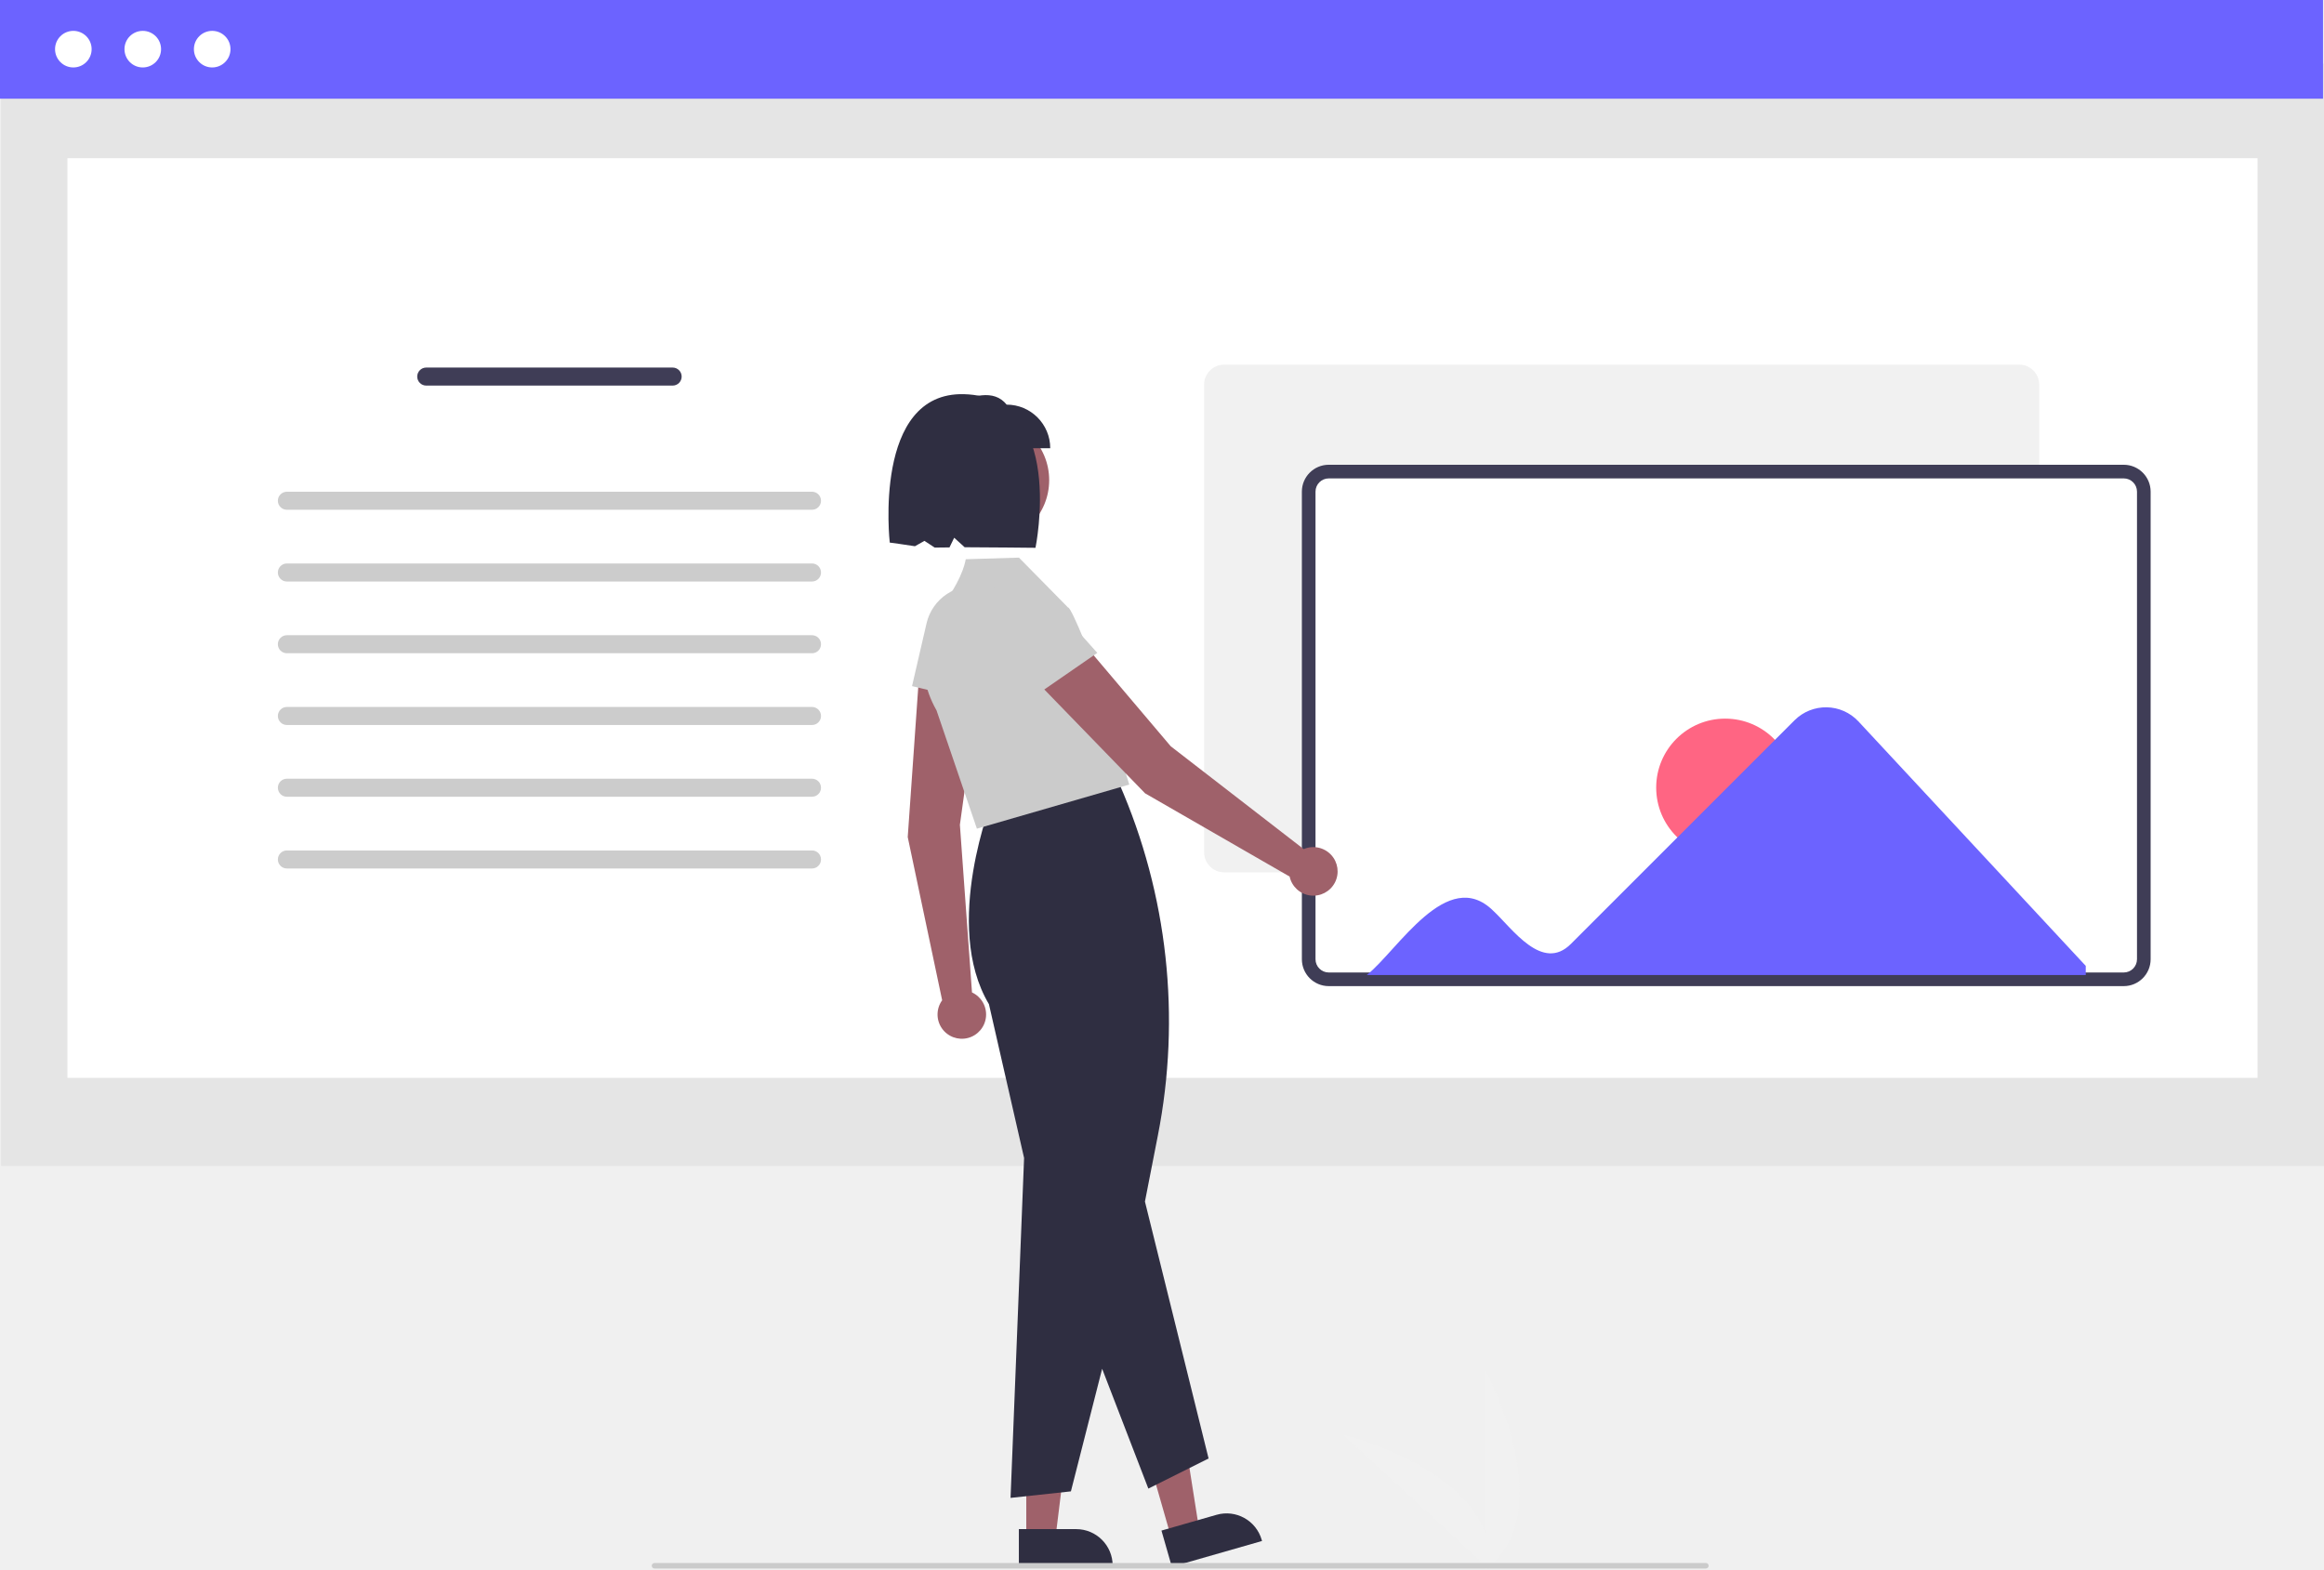
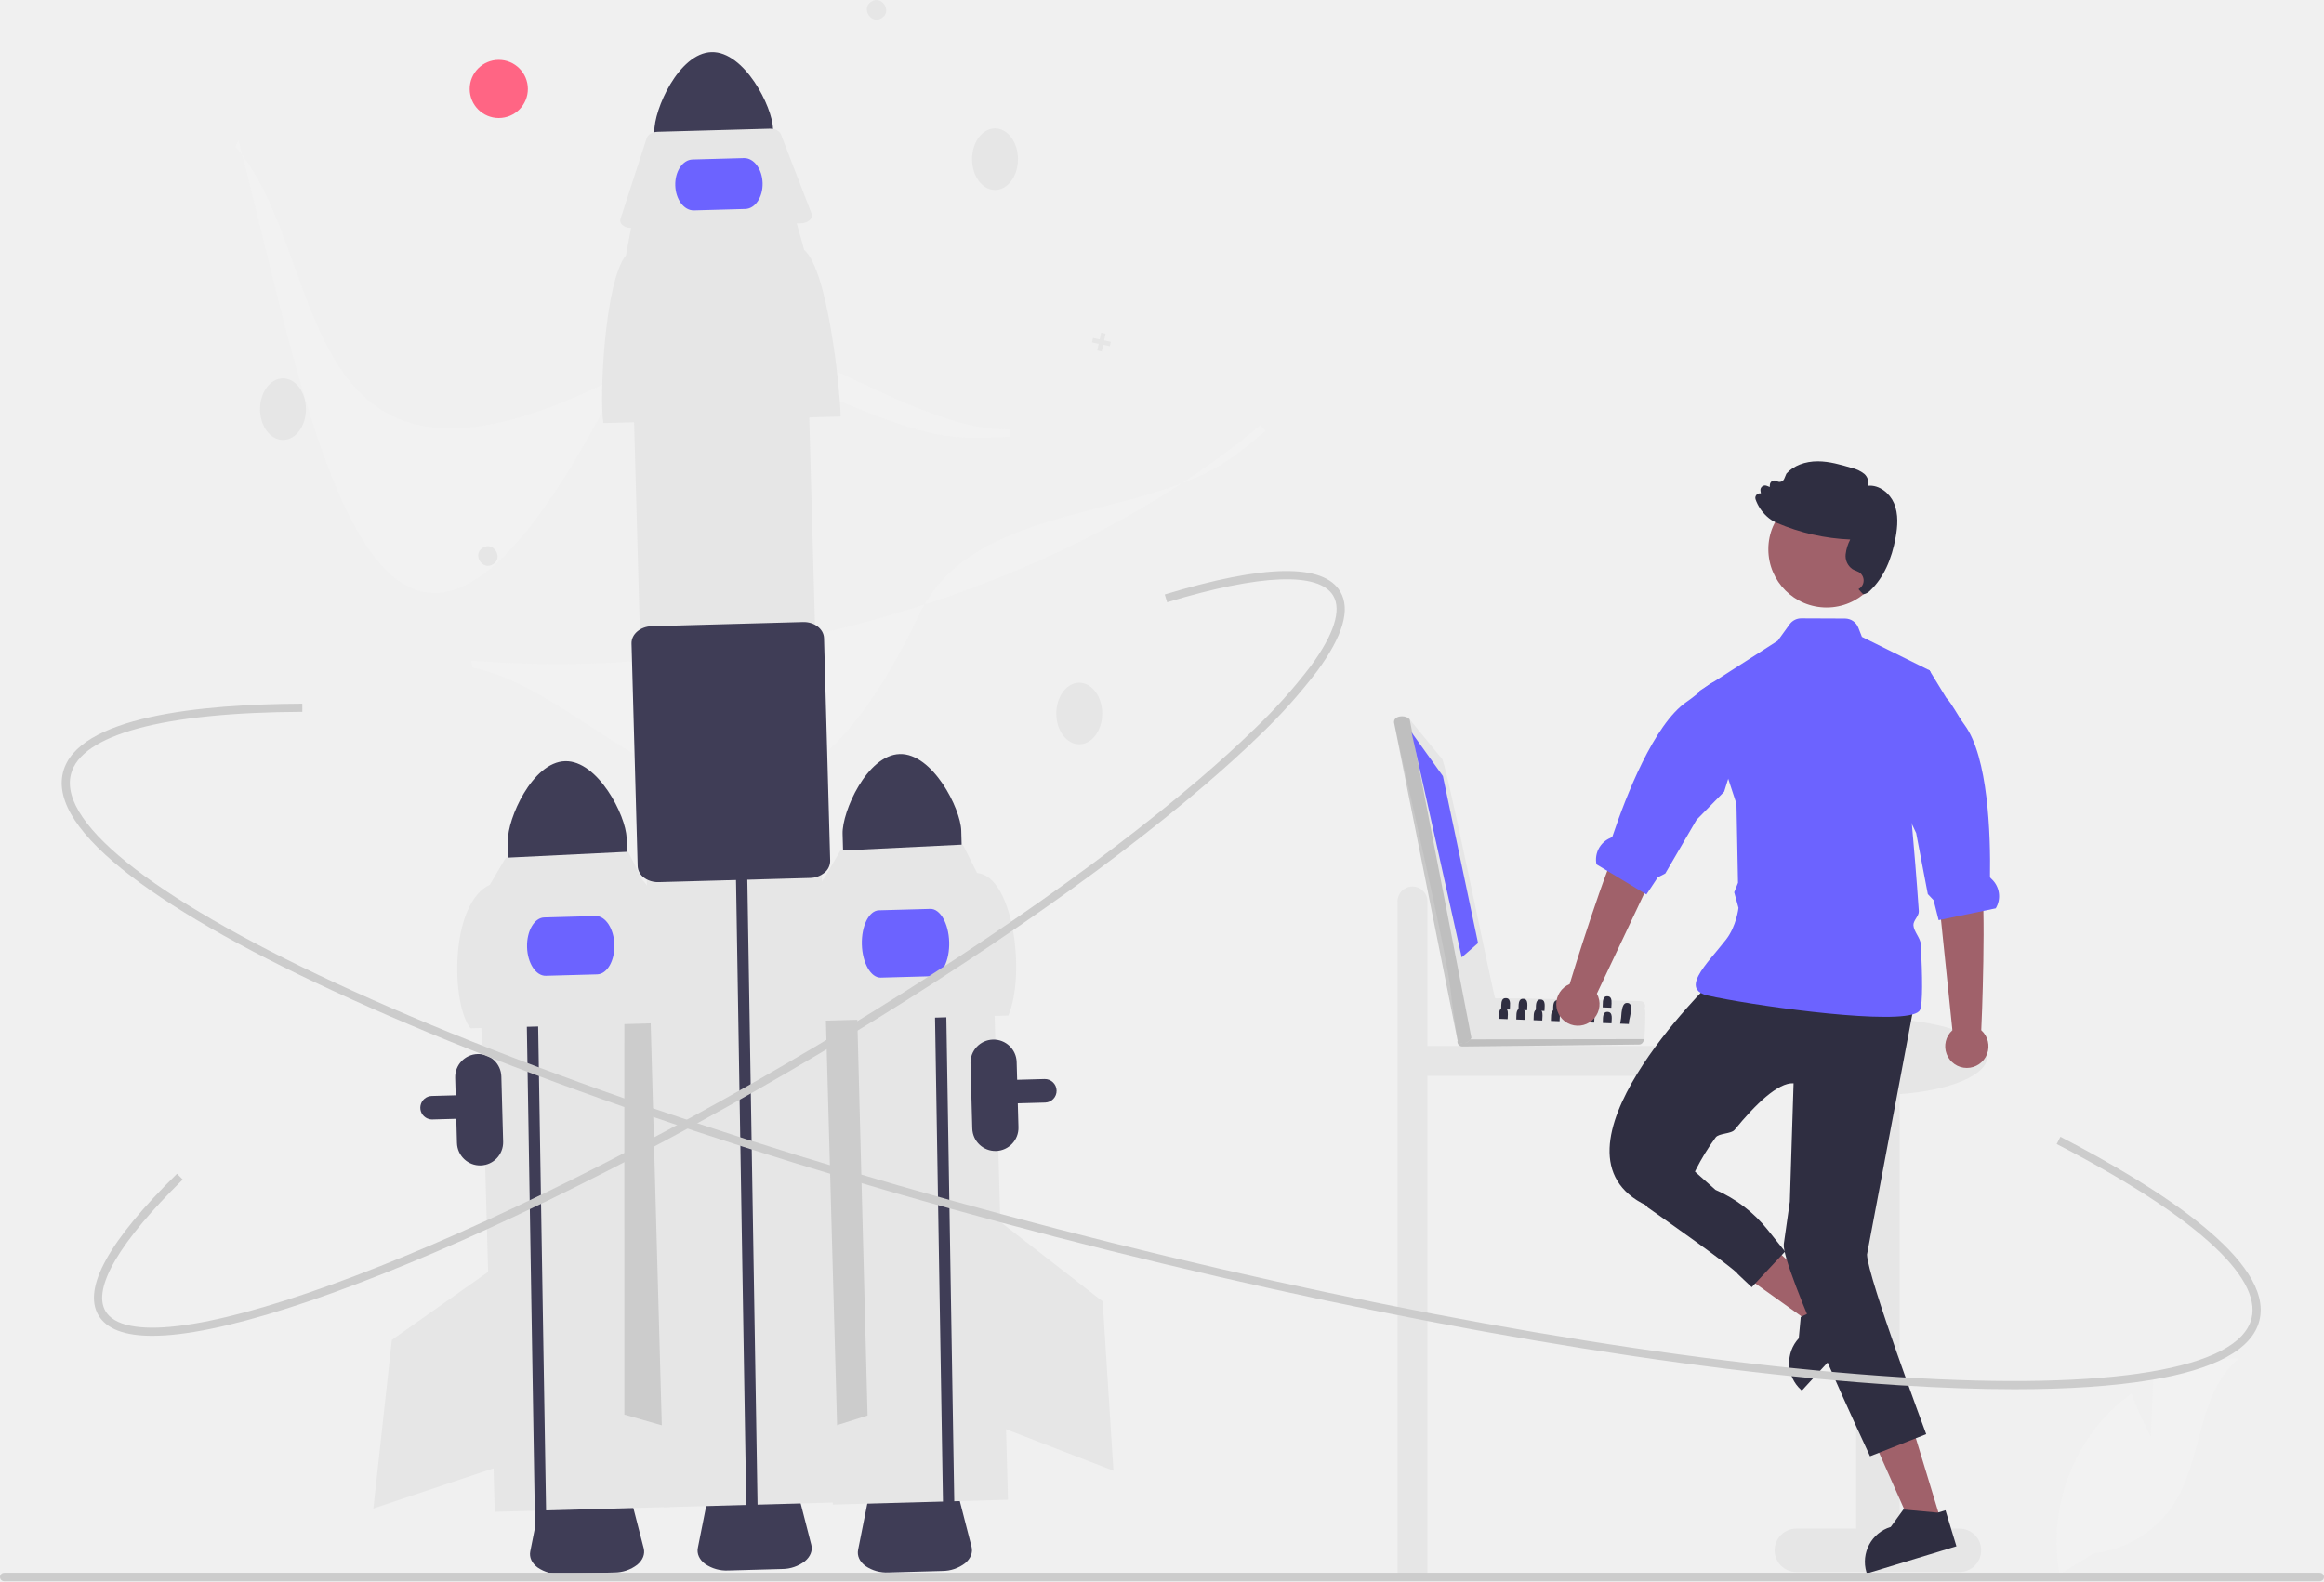
- <svg xmlns="http://www.w3.org/2000/svg" width="842.17" height="568.852" viewBox="0 0 842.17 568.852" role="img" artist="Katerina Limpitsouni" source="https://undraw.co/">
-   <path d="M716.621,734.168v-72.34S744.813,713.114,716.621,734.168Z" transform="translate(-178.4512 -165.3161)" fill="#f1f1f1" />
-   <path d="M718.362,734.156l-53.29-48.921S721.918,699.15,718.362,734.156Z" transform="translate(-178.4512 -165.3161)" fill="#f1f1f1" />
-   <rect id="f54375ad-557d-4249-95e2-413e25c77bd8" data-name="Rectangle 62" x="0.359" y="23.079" width="841.811" height="399.454" fill="#e5e5e5" />
-   <rect id="eb84611c-d49d-4ce2-b538-4fee0a7e188d" data-name="Rectangle 75" x="24.431" y="57.333" width="793.668" height="333.277" fill="#fff" />
-   <rect id="a33b5263-04c3-449f-a8ad-1420252c1e48" data-name="Rectangle 80" width="841.811" height="35.763" fill="#6c63ff" />
-   <circle id="a01a8c4b-bf8b-4728-9381-d6cbaed15ee5" data-name="Ellipse 90" cx="26.576" cy="17.815" r="6.628" fill="#fff" />
-   <circle id="a70f271b-ee75-4447-9507-72af025f0784" data-name="Ellipse 91" cx="51.736" cy="17.815" r="6.628" fill="#fff" />
-   <circle id="b6ae4294-4107-4abd-ba05-1d458fcbc8d7" data-name="Ellipse 92" cx="76.896" cy="17.815" r="6.628" fill="#fff" />
-   <path id="a98f5d70-28fc-4129-b4f3-463d07786f2f-226" data-name="Path 680" d="M332.911,298.519a3.268,3.268,0,0,0,0,6.536h89.293a3.268,3.268,0,1,0,0-6.536Z" transform="translate(-178.4512 -165.3161)" fill="#3f3d56" />
-   <path id="a5717240-4d8d-4c71-83bc-6deeb889f166-227" data-name="Path 680" d="M282.411,343.519a3.268,3.268,0,0,0,0,6.536h190.293a3.268,3.268,0,1,0,0-6.536Z" transform="translate(-178.4512 -165.3161)" fill="#ccc" />
-   <path id="f9c6f13d-6e3a-4758-9844-a0f5d5c969ce-228" data-name="Path 680" d="M282.411,369.519a3.268,3.268,0,0,0,0,6.536h190.293a3.268,3.268,0,1,0,0-6.536Z" transform="translate(-178.4512 -165.3161)" fill="#ccc" />
-   <path id="bf808dfd-2bb2-4793-b7c6-d8671bf7e9b4-229" data-name="Path 680" d="M282.411,395.519a3.268,3.268,0,0,0,0,6.536h190.293a3.268,3.268,0,1,0,0-6.536Z" transform="translate(-178.4512 -165.3161)" fill="#ccc" />
-   <path id="e27373f7-fd0b-426a-8828-0829b084b689-230" data-name="Path 680" d="M282.411,421.519a3.268,3.268,0,0,0,0,6.536h190.293a3.268,3.268,0,1,0,0-6.536Z" transform="translate(-178.4512 -165.3161)" fill="#ccc" />
-   <path id="b4c6c7b3-e22e-4fba-a4f6-80d19d07dbd3-231" data-name="Path 680" d="M282.411,447.519a3.268,3.268,0,0,0,0,6.536h190.293a3.268,3.268,0,1,0,0-6.536Z" transform="translate(-178.4512 -165.3161)" fill="#ccc" />
-   <path id="ebf0dc46-a6ad-47cb-a3de-ddb71e9e94e3-232" data-name="Path 680" d="M282.411,473.519a3.268,3.268,0,0,0,0,6.536h190.293a3.268,3.268,0,1,0,0-6.536Z" transform="translate(-178.4512 -165.3161)" fill="#ccc" />
-   <path d="M910.161,481.454H622.058a7.271,7.271,0,0,1-7.263-7.263V304.719a7.271,7.271,0,0,1,7.263-7.263H910.161a7.271,7.271,0,0,1,7.263,7.263V474.191A7.271,7.271,0,0,1,910.161,481.454Z" transform="translate(-178.4512 -165.3161)" fill="#f1f1f1" />
-   <path d="M948.061,520.216H659.958a7.271,7.271,0,0,1-7.263-7.263V343.481a7.271,7.271,0,0,1,7.263-7.263H948.061a7.271,7.271,0,0,1,7.263,7.263V512.953A7.271,7.271,0,0,1,948.061,520.216Z" transform="translate(-178.4512 -165.3161)" fill="#fff" />
-   <path d="M948.061,522.688H659.958a9.746,9.746,0,0,1-9.735-9.735V343.481a9.746,9.746,0,0,1,9.735-9.735H948.061a9.746,9.746,0,0,1,9.735,9.735V512.953A9.746,9.746,0,0,1,948.061,522.688ZM659.958,338.69a4.797,4.797,0,0,0-4.792,4.792V512.953a4.797,4.797,0,0,0,4.792,4.792H948.061a4.797,4.797,0,0,0,4.792-4.792V343.481a4.797,4.797,0,0,0-4.792-4.792Z" transform="translate(-178.4512 -165.3161)" fill="#3f3d56" />
-   <circle cx="625.17" cy="285.43" r="25" fill="#ff6583" />
-   <path d="M851.849,426.695a16.099,16.099,0,0,0-23.025-.411l-81.08,81.08c-10.386,10.435-21.228-5.525-28.156-11.961-16.66-16.477-34.656,14.419-45.854,23.267H934.285v-3.317Z" transform="translate(-178.4512 -165.3161)" fill="#6c63ff" />
-   <path d="M530.681,524.977l-4.384-60.754,7.874-56.932-22.362-1.51-4.414,62.889L519.869,527.81a8.798,8.798,0,1,0,10.812-2.833Z" transform="translate(-178.4512 -165.3161)" fill="#9f616a" />
-   <path d="M508.955,413.964l5.251-22.726a17.497,17.497,0,0,1,34.435,5.897l-2.892,25.679Z" transform="translate(-178.4512 -165.3161)" fill="#cbcbcb" />
-   <polygon points="371.903 557.597 382.445 557.597 387.46 516.933 371.901 516.934 371.903 557.597" fill="#9f616a" />
-   <path d="M547.665,719.471l20.762-.001h.001a13.232,13.232,0,0,1,13.231,13.231v.43l-33.993.001Z" transform="translate(-178.4512 -165.3161)" fill="#2f2e41" />
-   <polygon points="424.424 557.252 434.559 554.349 428.184 513.876 413.226 518.161 424.424 557.252" fill="#9f616a" />
-   <path d="M599.342,720l19.959-5.717.001-0a13.232,13.232,0,0,1,16.363,9.076l.118.413-32.679,9.361Z" transform="translate(-178.4512 -165.3161)" fill="#2f2e41" />
-   <path d="M544.656,708.154l4.904-123.178-12.736-55.744c-17.139-28.735,1.351-74.57,1.54-75.03l.069-.168.18-.025,44.832-6.074.63,1.445a214.691,214.691,0,0,1,13.947,127.516l-4.666,23.866,23.061,93.11-21.826,10.913-16.746-43.425L566.526,705.79Z" transform="translate(-178.4512 -165.3161)" fill="#2f2e41" />
-   <path d="M532.459,465.626l-14.626-42.855c-9.092-16.012-3.325-30.228,3.114-39.333,6.954-9.832,7.371-15.347,7.464-15.408l.074-.049,19.216-.582,17.784,18.071c1.119-.437,10.568,22.85,9.767,24.02l12.421,40.152Z" transform="translate(-178.4512 -165.3161)" fill="#cbcbcb" />
-   <path d="M650.886,473.038l-48.18-37.268L565.551,391.92,549.506,407.57,593.407,452.817l52.376,30.164a8.798,8.798,0,1,0,5.103-9.944Z" transform="translate(-178.4512 -165.3161)" fill="#9f616a" />
-   <path d="M544.947,423.426l-13.425-19.074a17.497,17.497,0,0,1,27.367-21.716l17.199,19.287Z" transform="translate(-178.4512 -165.3161)" fill="#cbcbcb" />
-   <circle cx="357.382" cy="174.009" r="22.819" fill="#9f616a" />
-   <path d="M559.036,327.749H522.802V311.955c7.953-3.16,15.735-5.847,20.44,0a15.794,15.794,0,0,1,15.794,15.794Z" transform="translate(-178.4512 -165.3161)" fill="#2f2e41" />
-   <path d="M527.796,308.168c-33.198-.907-26.912,53.786-26.912,53.786s6.263.828,9.121,1.315l3.452-1.944,3.714,2.436c1.705.009,3.497-.025,5.354-.059l1.703-3.506,3.797,3.443c6.911.01,25.666.201,25.666.201S564.993,309.183,527.796,308.168Z" transform="translate(-178.4512 -165.3161)" fill="#2f2e41" />
-   <path d="M796.633,733.746h-381a1,1,0,0,1,0-2h381a1,1,0,0,1,0,2Z" transform="translate(-178.4512 -165.3161)" fill="#cbcbcb" />
+ <svg xmlns="http://www.w3.org/2000/svg" width="855.157" height="581.907" viewBox="0 0 855.157 581.907" role="img" artist="Katerina Limpitsouni" source="https://undraw.co/">
+   <path d="M696.927,503.797a5.5,5.5,0,0,1,5.5,5.5v53.206h105.5a5.5,5.5,0,0,1,0,11h-105.5v184h-11V509.297A5.5,5.5,0,0,1,696.927,503.797Z" transform="translate(-177.1854 -177.5591)" fill="#e6e6e6" />
+   <path d="M403.333,756.253l-19.832.548a13.812,13.812,0,0,1-8.486-2.379c-2.154-1.602-3.142-3.768-2.708-5.943l3.903-19.613c.735-3.7,5.27-6.497,10.78-6.649l10.952-.302c5.51-.152,10.192,2.39,11.13,6.044l4.979,19.368c.552,2.148-.314,4.365-2.376,6.083A13.812,13.812,0,0,1,403.333,756.253Z" transform="translate(-177.1854 -177.5591)" fill="#3f3d56" />
+   <path d="M523.963,755.693l-19.832.548a13.812,13.812,0,0,1-8.486-2.379c-2.154-1.602-3.142-3.768-2.708-5.943l3.903-19.613c.735-3.7,5.27-6.497,10.78-6.649l10.952-.302c5.51-.152,10.192,2.39,11.13,6.044l4.979,19.368c.552,2.148-.314,4.365-2.376,6.083A13.812,13.812,0,0,1,523.963,755.693Z" transform="translate(-177.1854 -177.5591)" fill="#3f3d56" />
+   <path d="M334.467,589.188a4.331,4.331,0,0,1,1.595-8.308L561.53,574.655a4.33,4.33,0,0,1,4.449,4.208l0,0a4.336,4.336,0,0,1-4.209,4.448l-0-0-225.468,6.226A4.307,4.307,0,0,1,334.467,589.188Z" transform="translate(-177.1854 -177.5591)" fill="#3f3d56" />
+   <rect x="356.219" y="515.396" width="64.474" height="217.68" transform="translate(-194.2683 -166.5985) rotate(-1.58175)" fill="#e6e6e6" />
+   <polygon points="242.126 333.079 229.737 366.828 229.748 520.587 244.844 524.916 242.126 333.079" fill="#ccc" />
+   <path d="M385.116,457.681c-12.057.342-21.257,21.209-21.036,29.352l.407,14.742,43.659-1.206-.407-14.742C407.511,477.685,397.174,457.357,385.116,457.681Z" transform="translate(-177.1854 -177.5591)" fill="#3f3d56" />
+   <path d="M354.063,606.44a8.51,8.51,0,0,1-8.731-8.262l-.662-23.991a8.5,8.5,0,1,1,16.994-.469l.662,23.991A8.51,8.51,0,0,1,354.063,606.44Z" transform="translate(-177.1854 -177.5591)" fill="#3f3d56" />
+   <polyline points="193.233 339.284 192.928 323.429 197.086 323.326 197.391 339.13 201.16 569.476 197.001 569.591" fill="#3f3d56" />
+   <path d="M425.067,553.92l-74.739,2.064c-7.139-8.705-7.787-45.793,7.111-52.851l5.842-9.92,45.043-2.199,5.264,10.445C420.999,507.764,424.82,544.62,425.067,553.92Z" transform="translate(-177.1854 -177.5591)" fill="#e6e6e6" />
+   <path d="M396.936,536.132l-18.9.522c-3.647.101-6.748-4.631-6.911-10.546s2.672-10.811,6.319-10.912l18.9-.522c3.647-.101,6.748,4.631,6.911,10.546S400.583,536.032,396.936,536.132Z" transform="translate(-177.1854 -177.5591)" fill="#6c63ff" />
+   <polygon points="183.151 465.568 144.192 493.088 137.386 555.138 182.834 539.953 183.151 465.568" fill="#e6e6e6" />
+   <rect x="480.63" y="512.731" width="64.474" height="217.68" transform="translate(-194.1474 -163.1654) rotate(-1.58175)" fill="#e6e6e6" />
+   <polygon points="301.996 333.806 315.257 367.222 319.236 520.93 304.257 525.649 301.996 333.806" fill="#ccc" />
+   <ellipse cx="397.132" cy="262.584" rx="8.447" ry="11.327" fill="#e6e6e6" />
+   <path d="M508.269,455.051c-12.057.342-21.257,21.209-21.036,29.352l.407,14.742,43.659-1.206L530.892,483.197C530.663,475.054,520.326,454.727,508.269,455.051Z" transform="translate(-177.1854 -177.5591)" fill="#3f3d56" />
+   <polyline points="343.567 344.247 343.262 328.392 347.42 328.288 347.725 344.093 351.494 574.439 347.335 574.554" fill="#3f3d56" />
+   <path d="M548.219,551.29l-74.739,2.064c-1.303-7.877.383-44.633,7.111-52.851l5.842-9.92,45.043-2.199,5.264,10.445C550.039,499.912,554.691,536.032,548.219,551.29Z" transform="translate(-177.1854 -177.5591)" fill="#e6e6e6" />
+   <path d="M520.18,536.813l-18.9.522c-3.647.101-6.768-5.374-6.957-12.202s2.626-12.466,6.273-12.567l18.9-.522c3.647-.101,6.768,5.374,6.957,12.202S523.827,536.712,520.18,536.813Z" transform="translate(-177.1854 -177.5591)" fill="#6c63ff" />
+   <polygon points="368.086 449.662 405.749 478.93 409.715 541.227 365.009 523.983 368.086 449.662" fill="#e6e6e6" />
+   <path d="M534.754,338.68c-40.413,0-86.857-44.846-127.949-23.539-124.415,64.514-107.289-43.44-143.032-83.589l1.173-2.354c27.059,103.218,51.543,267.692,142.399,83.205,22.759-46.214,97.455,25.22,141.423,23.113l.076,2.829Q541.88,338.681,534.754,338.68Z" transform="translate(-177.1854 -177.5591)" fill="#f2f2f2" />
+   <path d="M631.751,345.026c-32.216,24.4-96.316,16.691-116.208,58.487-60.228,126.545-111.754,30.148-164.488,19.724l-.486-2.585c52.79,4.378,109.414-2.415,163.751-19.648,49.104-15.571,92.915-38.736,126.692-66.962l1.769,2.209Q637.432,340.725,631.751,345.026Z" transform="translate(-177.1854 -177.5591)" fill="#f2f2f2" />
+   <ellipse cx="104.132" cy="150.584" rx="8.447" ry="11.327" fill="#e6e6e6" />
+   <ellipse cx="366.132" cy="58.584" rx="8.447" ry="11.327" fill="#e6e6e6" />
+   <path d="M358.656,385.188c-3.862,2.573-7.815-3.551-3.878-6.01C358.639,376.605,362.592,382.729,358.656,385.188Z" transform="translate(-177.1854 -177.5591)" fill="#e6e6e6" />
+   <path d="M501.656,184.188c-3.862,2.573-7.815-3.551-3.878-6.01C501.639,175.605,505.592,181.729,501.656,184.188Z" transform="translate(-177.1854 -177.5591)" fill="#e6e6e6" />
+   <polygon points="408.749 125.801 406.292 125.262 406.83 122.804 405.192 122.445 404.653 124.903 402.196 124.365 401.837 126.003 404.294 126.542 403.756 128.999 405.394 129.358 405.933 126.9 408.39 127.439 408.749 125.801" fill="#e6e6e6" />
+   <circle cx="183.535" cy="32.737" r="10.702" fill="#ff6584" />
+   <path d="M439.001,196.75c-12.057.342-21.257,21.209-21.036,29.352l.407,14.742,43.659-1.206-.407-14.742C461.396,216.753,451.059,196.426,439.001,196.75Z" transform="translate(-177.1854 -177.5591)" fill="#3f3d56" />
+   <path d="M464.998,754.968l-19.832.548a13.812,13.812,0,0,1-8.486-2.379c-2.154-1.602-3.142-3.768-2.708-5.943l3.903-19.613c.736-3.7,5.27-6.497,10.78-6.649l10.952-.302c5.51-.152,10.192,2.39,11.13,6.044l4.979,19.368c.552,2.148-.314,4.365-2.376,6.083A13.812,13.812,0,0,1,464.998,754.968Z" transform="translate(-177.1854 -177.5591)" fill="#3f3d56" />
+   <rect x="415.453" y="291.401" width="64.474" height="440.016" transform="translate(-191.1314 -165.0065) rotate(-1.58175)" fill="#e6e6e6" />
+   <polyline points="270.868 325.949 270.563 310.094 274.721 309.991 275.026 325.795 278.795 556.141 274.636 556.256" fill="#3f3d56" />
+   <path d="M486.531,330.851,399.205,333.262c-1.523-9.203.447-52.15,8.308-61.752l2.154-11.462,60.297-1.665,3.155,11.171C481.778,276.922,486.242,319.985,486.531,330.851Z" transform="translate(-177.1854 -177.5591)" fill="#e6e6e6" />
+   <path d="M471.87,259.735l-62.223,1.718c-2.297.063-4.193-1.142-4.236-2.693a1.952,1.952,0,0,1,.097-.658l9.665-29.775c.414-1.275,2.061-2.211,3.984-2.264l41.264-1.139c1.923-.053,3.619.791,4.103,2.041l11.293,29.196c.578,1.493-.756,3.047-2.98,3.471A6.081,6.081,0,0,1,471.87,259.735Z" transform="translate(-177.1854 -177.5591)" fill="#e6e6e6" />
+   <path d="M415.786,501.486a7.626,7.626,0,0,1-1.581-.915,5.604,5.604,0,0,1-2.379-4.321l-2.261-81.878c-.093-3.389,3.225-6.241,7.398-6.356l55.703-1.538c4.173-.116,7.643,2.549,7.737,5.938l2.261,81.878a5.603,5.603,0,0,1-2.137,4.446,8.506,8.506,0,0,1-5.261,1.91l-55.702,1.538A8.92,8.92,0,0,1,415.786,501.486Z" transform="translate(-177.1854 -177.5591)" fill="#3f3d56" />
+   <path d="M451.438,254.466l-18.9.522c-3.647.101-6.731-4.02-6.874-9.184s2.709-9.449,6.356-9.55l18.9-.522c3.647-.101,6.731,4.02,6.874,9.184S455.085,254.365,451.438,254.466Z" transform="translate(-177.1854 -177.5591)" fill="#6c63ff" />
+   <path d="M898.194,740.087h-22V580.21c18.402-1.32,32.233-6.955,32.233-13.707,0-7.732-18.132-14-40.5-14s-40.5,6.268-40.5,14c0,6.818,14.1,12.494,32.767,13.742V740.087h-22a8,8,0,0,0,0,16h60a8,8,0,0,0,0-16Z" transform="translate(-177.1854 -177.5591)" fill="#e6e6e6" />
+   <polygon points="676.847 481.363 669.62 489.238 635.806 465.112 646.471 453.489 676.847 481.363" fill="#a0616a" />
+   <path d="M835.554,679.707a13.322,13.322,0,0,0,4.336,9.307l.318.296,9.478-10.329,13.821-15.064-10.203-9.367-1.842,2.012-.192.207-9.182,4.343-1.946.925-.333.155-.732,7.865v.007A13.283,13.283,0,0,0,835.554,679.707Z" transform="translate(-177.1854 -177.5591)" fill="#2f2e41" />
+   <polygon points="714.287 559.924 704.06 563.031 687.21 525.063 702.304 520.478 714.287 559.924" fill="#a0616a" />
+   <path d="M863.987,756.202l.126.422,32.976-10.018-4.025-13.251-2.604.792-.274.081-12.26-1.125-.363-.03-4.639,6.4a13.413,13.413,0,0,0-8.938,16.728Z" transform="translate(-177.1854 -177.5591)" fill="#2f2e41" />
+   <path id="ad16ec3e-8c70-4d69-a6df-f9bf45b483f6-331" data-name="Path 17" d="M807.142,538.687s-65.294,63.042-24.016,82.556h12.758a84.503,84.503,0,0,1,12.611-25.108c1.205-1.577,5.721-1.257,6.975-2.794,7.657-9.387,15.958-17.448,21.691-17.128l-1.372,43.558L833.571,635.308c-1.165,8.032,31.727,78.161,31.727,78.161L885.972,705.344s-21.54-57.762-21.792-66.089L881.442,547.693Z" transform="translate(-177.1854 -177.5591)" fill="#2f2e41" />
+   <path d="M801.698,541.796a3.89,3.89,0,0,0,1.273,1.154,8.99,8.99,0,0,0,2.671.991c14.701,3.337,62.726,10.255,75.192,6.955,1.532-.4,2.53-.962,2.856-1.702,1.043-2.338.91-12.215.296-24.142-.111-2.234-2.575-4.654-2.723-6.992-.104-1.753,2.109-3.403,1.99-5.186-.814-12.06-1.864-24.349-2.567-32.118-.444-4.994-.747-8.116-.747-8.116l7.584-47.817-.355-.585-.4-.2-24.453-12.104-1.332-3.403a5.267,5.267,0,0,0-4.876-3.337l-16.107-.067a5.249,5.249,0,0,0-4.284,2.175l-4.365,6.045-28.855,18.497.111.34,13.54,41.203.067,3.211v.007l.503,25.821-1.398,3.5,1.576,5.741s-.725,6.711-4.609,11.697c-3.522,4.528-8.005,9.248-10.033,13.081v.007C801.128,538.571,800.751,540.405,801.698,541.796Z" transform="translate(-177.1854 -177.5591)" fill="#6c63ff" />
+   <path id="ef5568b9-6037-4ec0-9cfc-fa22633e4b80-332" data-name="Path 18" d="M779.991,617.498l3.49,4.41s32.098,22.456,33.2,24.555l5.073,4.8,12.274-13.12-6.383-8a50.107,50.107,0,0,0-19.221-14.716h0l-9.782-8.679Z" transform="translate(-177.1854 -177.5591)" fill="#2f2e41" />
+   <path d="M895.61,556.69l-5.845-56.578L888.222,476.827l16.36-2.958s-.648,16.65,1.495,26.044c2.115,9.27.281,55.535.15,56.773a7.96,7.96,0,1,1-10.617.005Z" transform="translate(-177.1854 -177.5591)" fill="#a0616a" />
+   <path d="M876.128,471.006l4.558,9.751,1.591,3.396,4.284,22.433,2.138,2.271,1.842,7.332.866-.178,15.611-3.233,4.55-.94A8.65,8.65,0,0,0,909.999,501.015c-.311-.281-.57-.555-.562-.814.259-15.604-.695-44.096-9.315-55.823-2.738-3.722-4.38-7.428-6.77-10.018-.007-.007-.007-.015-.015-.015l-5.815-9.522-.355-.585-.4-.2Z" transform="translate(-177.1854 -177.5591)" fill="#6c63ff" />
+   <circle id="af7fa85c-211d-4c02-a612-cf38cfa53f1c" data-name="Ellipse 5" cx="672.128" cy="202.131" r="21.431" fill="#a0616a" />
+   <path d="M874.761,375.079c.628-3.601,1.117-8.27-.681-12.42-1.519-3.493-5.32-6.768-9.545-6.326a4.399,4.399,0,0,0-1.373-4.399,11.555,11.555,0,0,0-4.688-2.204c-3.971-1.167-8.084-2.377-12.332-2.4-4.767-.026-8.99,1.607-11.58,4.486l-.063.093-.776,1.854a1.868,1.868,0,0,1-1.149,1.057,1.836,1.836,0,0,1-1.553-.19,1.695,1.695,0,0,0-2.581,1.366l-.041.791-1.112-.443a1.69,1.69,0,0,0-2.299,1.851l.148.941a1.811,1.811,0,0,0-1.38.311,1.655,1.655,0,0,0-.589,1.86,15.398,15.398,0,0,0,4.284,6.4,12.802,12.802,0,0,0,2.908,1.977q.329.166.685.315a76.252,76.252,0,0,0,26.963,6.108,15.654,15.654,0,0,0-1.674,5.372,5.875,5.875,0,0,0,2.514,5.541,7.399,7.399,0,0,0,1.204.552,7.941,7.941,0,0,1,1.155.534,3.598,3.598,0,0,1-.148,6.243s1.595,1.947,1.85,1.914a4.982,4.982,0,0,0,2.625-1.553C870.173,390.202,873.278,383.602,874.761,375.079Z" transform="translate(-177.1854 -177.5591)" fill="#2f2e41" />
+   <path d="M968.583,706.352l.931-20.943a67.64,67.64,0,0,1,31.55-7.986c-15.153,12.389-13.259,36.269-23.532,52.929a40.686,40.686,0,0,1-29.835,18.801l-12.68,7.764a68.176,68.176,0,0,1,14.37-55.246A65.854,65.854,0,0,1,961.489,690.425C964.526,698.433,968.583,706.352,968.583,706.352Z" transform="translate(-177.1854 -177.5591)" fill="#f2f2f2" />
+   <path d="M1032.342,757.913a1.549,1.549,0,0,1-1.553,1.553H178.739a1.553,1.553,0,0,1,0-3.106h852.05A1.549,1.549,0,0,1,1032.342,757.913Z" transform="translate(-177.1854 -177.5591)" fill="#ccc" />
+   <path d="M543.683,601.125a8.51,8.51,0,0,1-8.731-8.262l-.662-23.991a8.5,8.5,0,0,1,16.994-.469l.662,23.991A8.51,8.51,0,0,1,543.683,601.125Z" transform="translate(-177.1854 -177.5591)" fill="#3f3d56" />
+   <path d="M918.54,688.807q-19.368,0-42.457-1.464c-79.614-5.056-182.738-22.633-290.376-49.492-107.638-26.859-206.93-59.794-279.585-92.734-35.393-16.047-62.556-31.236-80.735-45.147-19.247-14.727-27.666-27.564-25.024-38.153,5.148-20.629,50.731-25.142,88.064-25.295l.013,3c-51.268.21-81.514,8.387-85.166,23.022-4.652,18.64,33.287,47.741,104.087,79.841,72.496,32.868,171.605,65.739,279.073,92.557,107.467,26.816,210.401,44.363,289.84,49.408,77.579,4.928,124.743-2.938,129.395-21.578,3.862-15.477-21.598-38.275-71.689-64.198l1.379-2.664c36.397,18.836,78.646,45.852,73.222,67.589-2.643,10.589-16.105,17.965-40.015,21.923C954.935,687.676,938.194,688.807,918.54,688.807Z" transform="translate(-177.1854 -177.5591)" fill="#ccc" />
+   <path d="M233.244,669.154c-10.246,0-16.907-2.546-19.855-7.607-5.814-9.98,3.923-27.493,28.941-52.051l2.102,2.141c-23.239,22.812-33.343,40.001-28.451,48.4,3.096,5.312,12.309,7.217,26.648,5.504,14.235-1.699,33.101-6.765,56.072-15.055,47.291-17.067,106.623-45.856,167.065-81.064,60.44-35.207,114.75-72.616,152.927-105.335,7.333-6.286,13.987-12.333,19.779-17.971a196.96,196.96,0,0,0,20.976-23.377c8.563-11.627,11.453-20.581,8.358-25.895-5.17-8.875-26.888-8.04-61.156,2.353l-.87-2.871c36.766-11.149,58.507-11.483,64.619-.992,3.797,6.519.926,16.337-8.534,29.184a199.923,199.923,0,0,1-21.299,23.748c-5.837,5.683-12.539,11.772-19.92,18.1-38.31,32.833-92.777,70.354-153.369,105.649-60.594,35.297-120.1,64.168-167.556,81.295-23.185,8.367-42.273,13.485-56.735,15.211A82.698,82.698,0,0,1,233.244,669.154Z" transform="translate(-177.1854 -177.5591)" fill="#ccc" />
+   <path d="M780.787,545.982c-7.414-.148-47.24-1.291-53.771-1.01-.369-1.293-12.75,14.573-13.051,14.671a1.808,1.808,0,0,0,.605,2.908c.728.442,64.932-.746,65.71-.591a1.786,1.786,0,0,0,1.594-1.038l.429-.961c.045-1.644.583-10.048.1-11.485A1.778,1.778,0,0,0,780.787,545.982Z" transform="translate(-177.1854 -177.5591)" fill="#e6e6e6" />
+   <path d="M782.303,559.959c-.377.905-.859,2.043-2.023,2.001l-65.032.73a1.794,1.794,0,0,1-1.565-2.633Z" transform="translate(-177.1854 -177.5591)" opacity="0.17" style="isolation:isolate" />
+   <path d="M727.32,544.777c-.7-1.211-18.086-87.238-19.537-87.958l-11.87-14.521-1.061-.798c-1.475-.81-5.014-.262-4.696,1.991h0c2.789,13.37,20.726,89.518,21.119,101.39l2.159,15.124a1.863,1.863,0,0,0,2.3,1.53,3.583,3.583,0,0,0,2.877-2.079C718.773,558.923,728.133,545.087,727.32,544.777Z" transform="translate(-177.1854 -177.5591)" fill="#e6e6e6" />
+   <path d="M695.91,442.299l22.703,117.161c-.759,1.922-4.312,3.268-5.139.747-.014-.003-23.291-116.644-23.315-116.713C689.911,440.687,694.55,440.598,695.91,442.299Z" transform="translate(-177.1854 -177.5591)" opacity="0.17" style="isolation:isolate" />
+   <polygon points="519.409 269.531 530.939 285.603 543.881 347.068 537.865 352.316 519.409 269.531" fill="#6c63ff" />
+   <path d="M773.344,554.269l3.19.13a12.539,12.539,0,0,1,.46-2.76c.48-2.28.91-4.99-1.08-4.98-1.35-.13-1.81,1.58-2.05,3.44A26.318,26.318,0,0,1,773.344,554.269Z" transform="translate(-177.1854 -177.5591)" fill="#2f2e41" />
+   <path d="M755.044,549.979l2.15.08,1.04.04c-.02-1.14.51-3.49-.78-4.07a1.6,1.6,0,0,0-.65-.13c-1.21-.07-1.57.85-1.68,1.91-.07.64-.04,1.32-.06,1.85C755.064,549.769,755.054,549.879,755.044,549.979Z" transform="translate(-177.1854 -177.5591)" fill="#2f2e41" />
+   <path d="M748.674,549.719l2.16.09,1.03.04c-.02-1.31.67-4.17-1.43-4.21-1.94-.11-1.69,2.36-1.74,3.76C748.694,549.509,748.684,549.619,748.674,549.719Z" transform="translate(-177.1854 -177.5591)" fill="#2f2e41" />
+   <path d="M742.304,549.469l2.15.08,1.04.04c-.02-1.3.67-4.16-1.43-4.2-1.94-.12-1.69,2.35-1.74,3.76C742.324,549.259,742.314,549.369,742.304,549.469Z" transform="translate(-177.1854 -177.5591)" fill="#2f2e41" />
+   <path d="M735.934,549.209l2.16.09,1.03.04c-.02-1.31.67-4.16-1.43-4.21-1.94-.11-1.69,2.36-1.74,3.76C735.954,548.999,735.944,549.109,735.934,549.209Z" transform="translate(-177.1854 -177.5591)" fill="#2f2e41" />
+   <path d="M729.564,548.959l2.15.08,1.04.04c-.02-1.2.56-3.71-.98-4.14h-.01a1.464,1.464,0,0,0-.44-.06,1.506,1.506,0,0,0-.54.05h-.01c-1.34.35-1.15,2.45-1.19,3.71C729.584,548.749,729.574,548.859,729.564,548.959Z" transform="translate(-177.1854 -177.5591)" fill="#2f2e41" />
+   <path d="M766.914,548.279l3.19.13c0-.12,0-.25.01-.4a13.33,13.33,0,0,0,.04-2.29c-.11-.84-.47-1.5-1.48-1.52-1.03-.06-1.44.6-1.6,1.45a3.116,3.116,0,0,0-.08.44v.01C766.914,546.879,766.964,547.719,766.914,548.279Z" transform="translate(-177.1854 -177.5591)" fill="#2f2e41" />
+   <path d="M760.544,548.019l3.19.13a23.28,23.28,0,0,0,.06-2.58c-.09-.88-.44-1.6-1.49-1.62-1.06-.07-1.47.65-1.63,1.54C760.524,546.349,760.604,547.379,760.544,548.019Z" transform="translate(-177.1854 -177.5591)" fill="#2f2e41" />
+   <path d="M754.174,547.769l.95.04,2.24.09c-.01-.48.08-1.18.09-1.87a4.233,4.233,0,0,0-.02-.62c-.08-.93-.41-1.7-1.5-1.72-1.11-.06-1.5.71-1.64,1.65C754.154,546.179,754.234,547.149,754.174,547.769Z" transform="translate(-177.1854 -177.5591)" fill="#2f2e41" />
+   <path d="M766.974,554.019l3.19.12c-.01-1.3.67-4.16-1.43-4.2C766.634,549.809,767.094,552.709,766.974,554.019Z" transform="translate(-177.1854 -177.5591)" fill="#2f2e41" />
+   <path d="M760.604,553.759l3.19.13c-.01-1.31.67-4.17-1.43-4.21C760.264,549.559,760.724,552.459,760.604,553.759Z" transform="translate(-177.1854 -177.5591)" fill="#2f2e41" />
+   <path d="M754.234,553.509l3.19.12c-.01-.93.34-2.65-.23-3.57a1.32,1.32,0,0,0-1.2-.63,1.406,1.406,0,0,0-.93.23C754.044,550.329,754.334,552.449,754.234,553.509Z" transform="translate(-177.1854 -177.5591)" fill="#2f2e41" />
+   <path d="M747.864,553.249l3.19.13c-.01-.93.33-2.64-.22-3.57a1.323,1.323,0,0,0-1.21-.64,1.389,1.389,0,0,0-.93.23C747.674,550.089,747.964,552.199,747.864,553.249Z" transform="translate(-177.1854 -177.5591)" fill="#2f2e41" />
+   <path d="M741.494,552.999l3.19.12c-.01-.93.34-2.65-.23-3.57a1.319,1.319,0,0,0-1.2-.63,1.405,1.405,0,0,0-.93.23C741.304,549.819,741.594,551.939,741.494,552.999Z" transform="translate(-177.1854 -177.5591)" fill="#2f2e41" />
+   <path d="M735.124,552.739l3.19.13c-.01-.93.33-2.64-.22-3.57a1.312,1.312,0,0,0-1.21-.64,1.389,1.389,0,0,0-.93.23C734.934,549.579,735.224,551.689,735.124,552.739Z" transform="translate(-177.1854 -177.5591)" fill="#2f2e41" />
+   <path d="M728.754,552.489l3.19.12c-.01-.93.33-2.64-.23-3.57a1.308,1.308,0,0,0-1.2-.63,1.405,1.405,0,0,0-.93.23C728.564,549.319,728.854,551.429,728.754,552.489Z" transform="translate(-177.1854 -177.5591)" fill="#2f2e41" />
+   <path d="M764.78,543.245l24.313-51.421L798.286,470.375l-14.448-8.227s-4.921,15.919-10.064,24.067c-5.075,8.04-18.718,52.287-19.006,53.497a7.96,7.96,0,1,0,10.012,3.533Z" transform="translate(-177.1854 -177.5591)" fill="#a0616a" />
+   <path d="M764.632,495.638l18.388,11.093,4.17-6.303,2.777-1.433,11.494-19.737,10.162-10.354,13.427-42.919-17.47,2.621-.023.007c-3.112,1.651-5.896,4.602-9.713,7.203-12.026,8.196-22.395,34.752-27.335,49.559-.081.243-.414.412-.8.578a8.653,8.653,0,0,0-5.077,9.685Z" transform="translate(-177.1854 -177.5591)" fill="#6c63ff" />
</svg>
